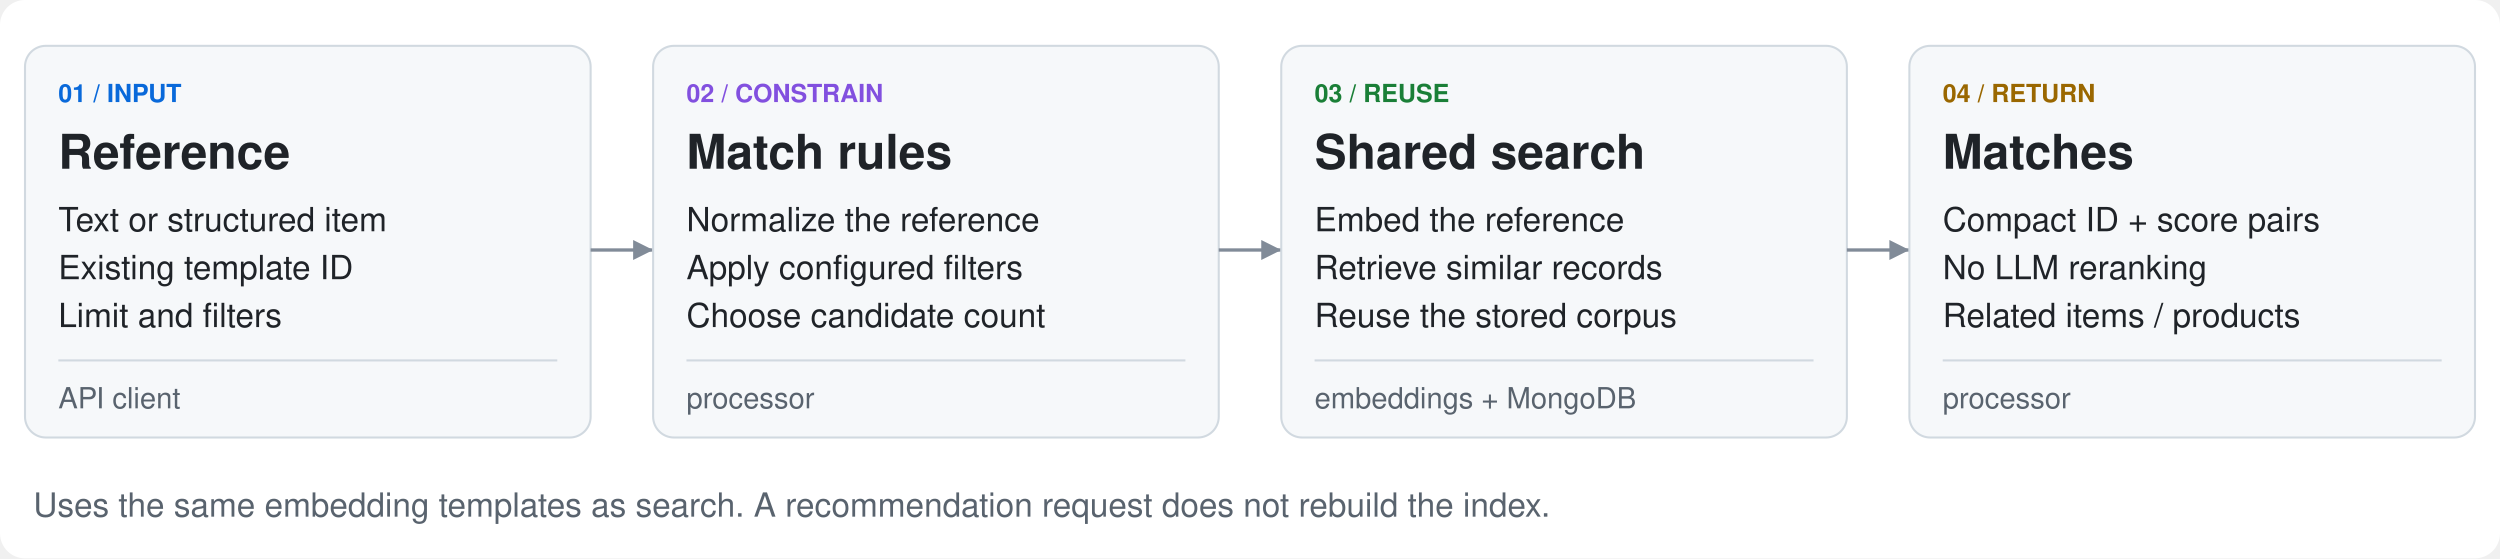
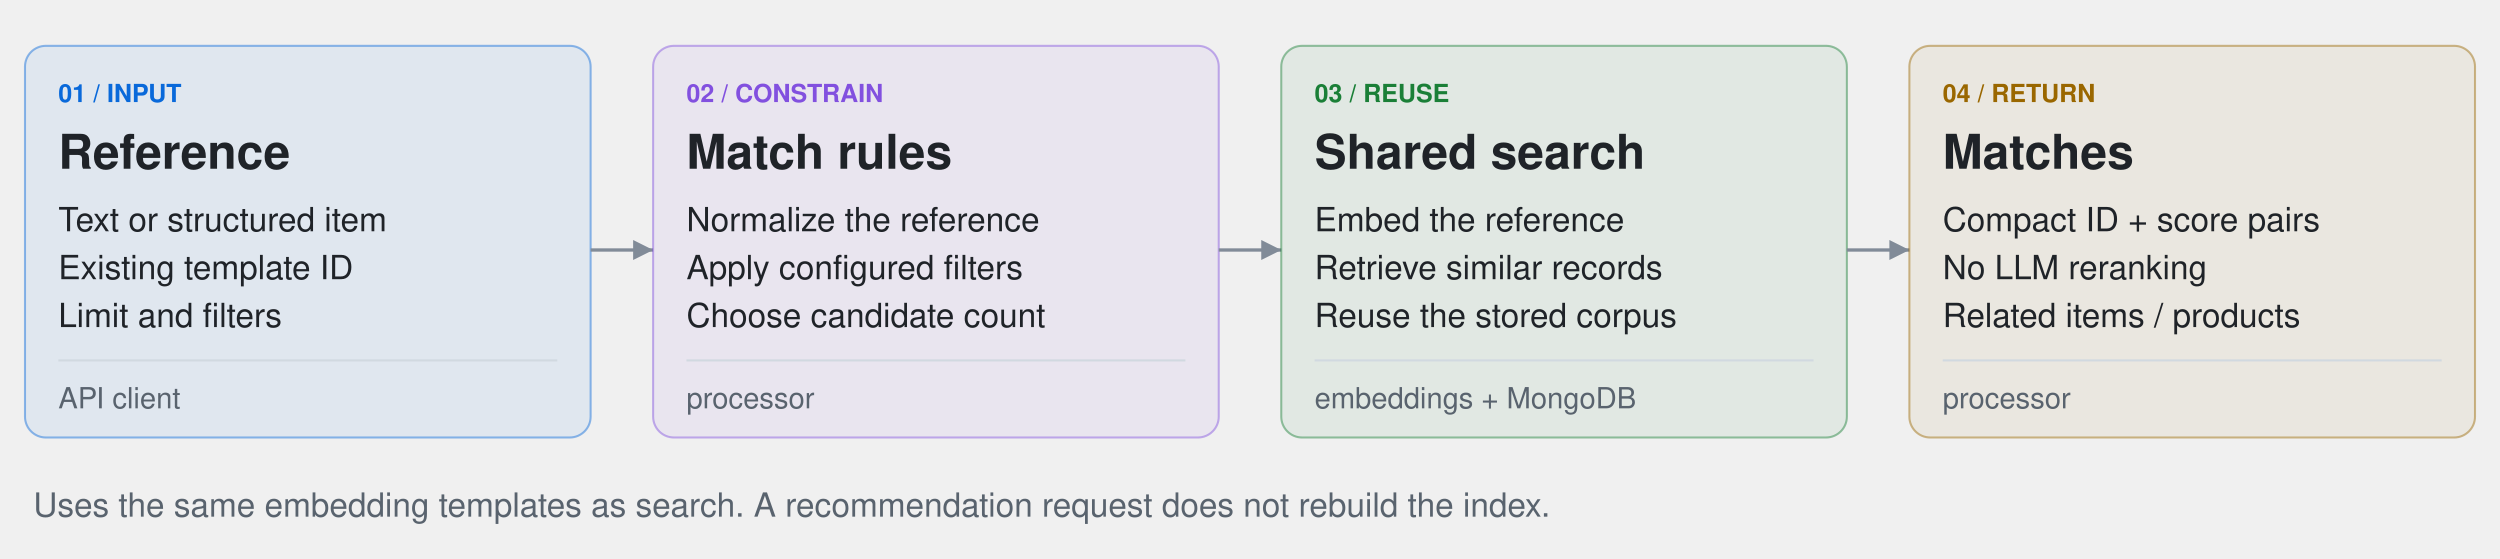
<svg xmlns="http://www.w3.org/2000/svg" width="1200" height="268" viewBox="0 0 1200 268" role="img" aria-labelledby="title desc">
  <defs>
    <marker id="arrow" viewBox="0 0 8 8" refX="8" refY="4" markerWidth="6" markerHeight="6" orient="auto-start-reverse">
      <path d="M0 0L8 4L0 8Z" fill="#818b98" />
    </marker>
  </defs>
-   <rect width="1200" height="268" rx="12" fill="#ffffff" />
  <g font-family="-apple-system, BlinkMacSystemFont, Segoe UI, Helvetica, Arial, sans-serif">
-     <rect x="12" y="22" width="271.5" height="188" rx="10" fill="#f6f8fa" stroke="#d1d9e0" />
+     <rect x="12" y="22" width="271.5" height="188" rx="10" fill="#0969da" fill-opacity="0.07" stroke="#0969da" stroke-opacity="0.45" />
    <text x="28" y="49" font-size="12" font-weight="650" fill="#0969da" text-anchor="start">01 / INPUT</text>
    <text x="28" y="81" font-size="23" font-weight="650" fill="#1f2328" text-anchor="start">Reference</text>
    <text x="28" y="111" font-size="16" font-weight="400" fill="#1f2328" text-anchor="start">Text or structured item</text>
    <text x="28" y="134" font-size="16" font-weight="400" fill="#1f2328" text-anchor="start">Existing template ID</text>
    <text x="28" y="157" font-size="16" font-weight="400" fill="#1f2328" text-anchor="start">Limit and filters</text>
    <path d="M28 173 H267.5" stroke="#d1d9e0" />
    <text x="28" y="196" font-size="14" font-weight="400" fill="#59636e" text-anchor="start">API client</text>
    <path d="M283.5 120 H313.5" fill="none" stroke="#818b98" stroke-width="1.6" marker-end="url(#arrow)" />
-     <rect x="313.5" y="22" width="271.5" height="188" rx="10" fill="#f6f8fa" stroke="#d1d9e0" />
+     <rect x="313.5" y="22" width="271.5" height="188" rx="10" fill="#8250df" fill-opacity="0.07" stroke="#8250df" stroke-opacity="0.45" />
    <text x="329.5" y="49" font-size="12" font-weight="650" fill="#8250df" text-anchor="start">02 / CONSTRAIN</text>
    <text x="329.5" y="81" font-size="23" font-weight="650" fill="#1f2328" text-anchor="start">Match rules</text>
    <text x="329.5" y="111" font-size="16" font-weight="400" fill="#1f2328" text-anchor="start">Normalize the reference</text>
    <text x="329.5" y="134" font-size="16" font-weight="400" fill="#1f2328" text-anchor="start">Apply configured filters</text>
    <text x="329.5" y="157" font-size="16" font-weight="400" fill="#1f2328" text-anchor="start">Choose candidate count</text>
    <path d="M329.5 173 H569" stroke="#d1d9e0" />
    <text x="329.5" y="196" font-size="14" font-weight="400" fill="#59636e" text-anchor="start">processor</text>
    <path d="M585 120 H615" fill="none" stroke="#818b98" stroke-width="1.6" marker-end="url(#arrow)" />
-     <rect x="615" y="22" width="271.5" height="188" rx="10" fill="#f6f8fa" stroke="#d1d9e0" />
+     <rect x="615" y="22" width="271.5" height="188" rx="10" fill="#1a7f37" fill-opacity="0.07" stroke="#1a7f37" stroke-opacity="0.45" />
    <text x="631" y="49" font-size="12" font-weight="650" fill="#1a7f37" text-anchor="start">03 / REUSE</text>
    <text x="631" y="81" font-size="23" font-weight="650" fill="#1f2328" text-anchor="start">Shared search</text>
    <text x="631" y="111" font-size="16" font-weight="400" fill="#1f2328" text-anchor="start">Embed the reference</text>
    <text x="631" y="134" font-size="16" font-weight="400" fill="#1f2328" text-anchor="start">Retrieve similar records</text>
    <text x="631" y="157" font-size="16" font-weight="400" fill="#1f2328" text-anchor="start">Reuse the stored corpus</text>
    <path d="M631 173 H870.5" stroke="#d1d9e0" />
    <text x="631" y="196" font-size="14" font-weight="400" fill="#59636e" text-anchor="start">embeddings + MongoDB</text>
    <path d="M886.5 120 H916.5" fill="none" stroke="#818b98" stroke-width="1.6" marker-end="url(#arrow)" />
-     <rect x="916.5" y="22" width="271.5" height="188" rx="10" fill="#f6f8fa" stroke="#d1d9e0" />
+     <rect x="916.5" y="22" width="271.5" height="188" rx="10" fill="#9a6700" fill-opacity="0.07" stroke="#9a6700" stroke-opacity="0.45" />
    <text x="932.5" y="49" font-size="12" font-weight="650" fill="#9a6700" text-anchor="start">04 / RETURN</text>
    <text x="932.5" y="81" font-size="23" font-weight="650" fill="#1f2328" text-anchor="start">Matches</text>
    <text x="932.5" y="111" font-size="16" font-weight="400" fill="#1f2328" text-anchor="start">Compact ID + score pairs</text>
    <text x="932.5" y="134" font-size="16" font-weight="400" fill="#1f2328" text-anchor="start">No LLM reranking</text>
    <text x="932.5" y="157" font-size="16" font-weight="400" fill="#1f2328" text-anchor="start">Related items / products</text>
    <path d="M932.5 173 H1172" stroke="#d1d9e0" />
    <text x="932.5" y="196" font-size="14" font-weight="400" fill="#59636e" text-anchor="start">processor</text>
    <text x="16" y="248" font-size="16" font-weight="400" fill="#59636e" text-anchor="start">Uses the same embedding templates as search. A recommendation request does not rebuild the index.</text>
  </g>
</svg>
